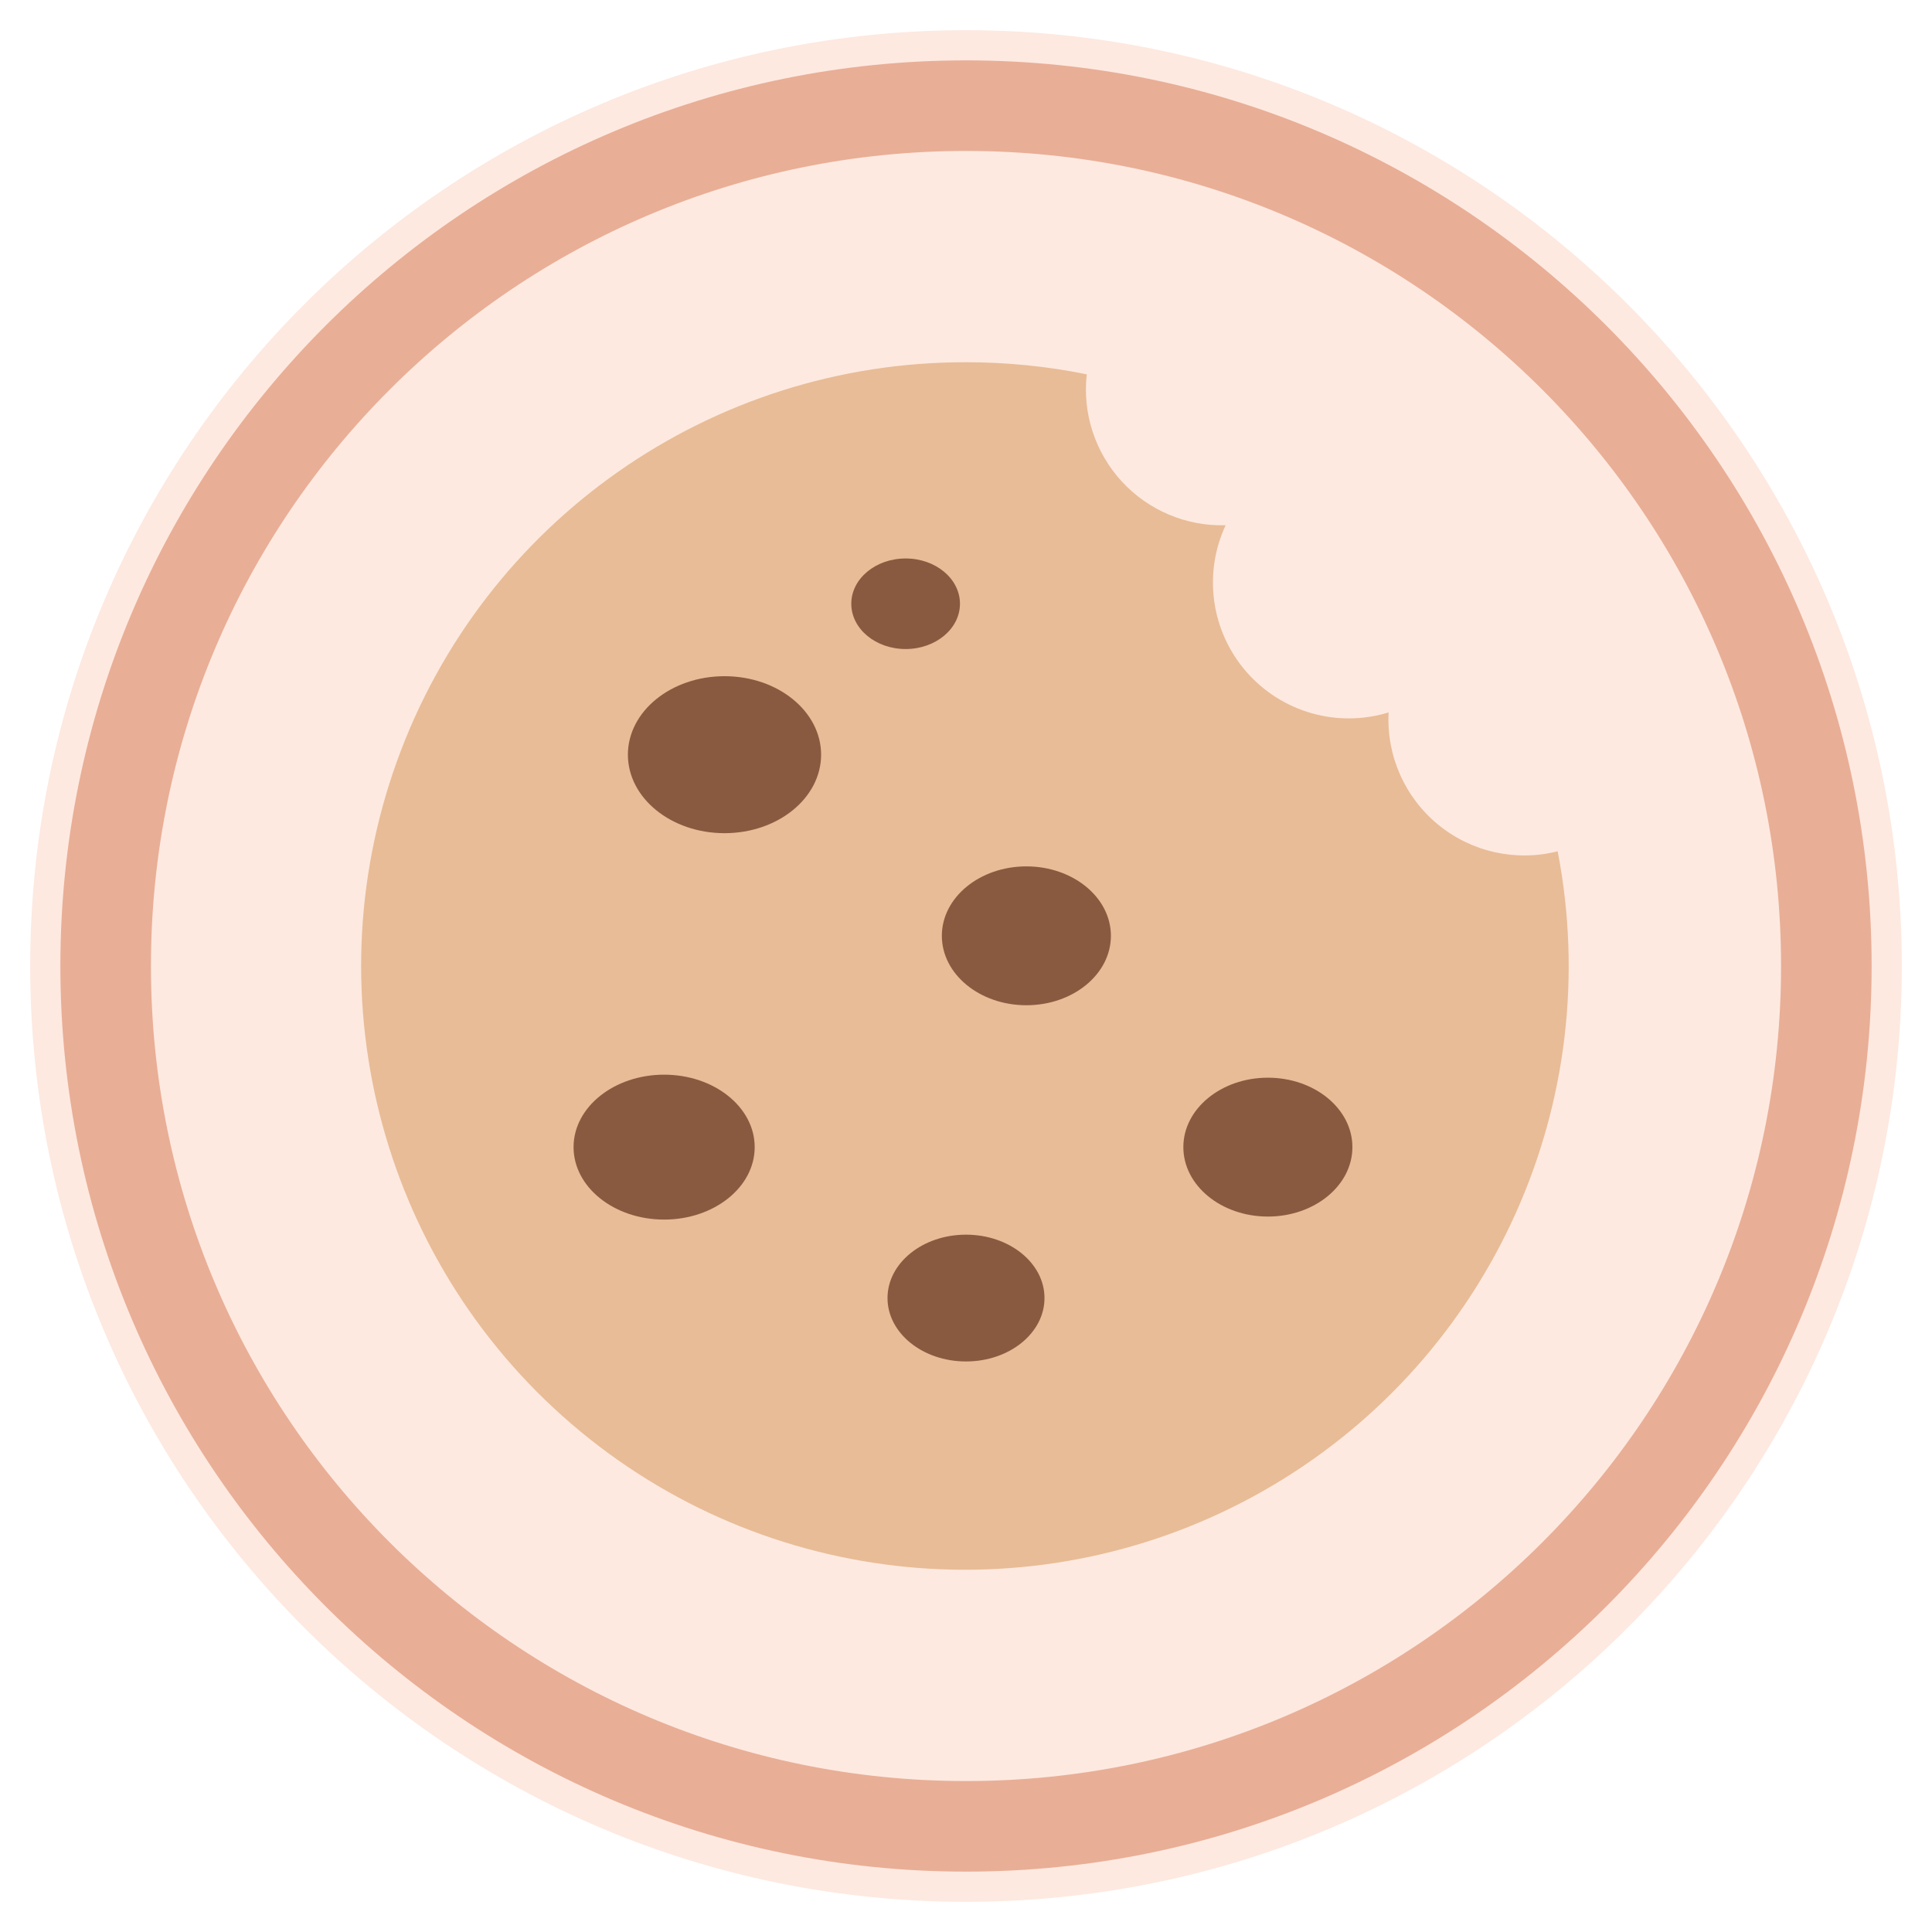
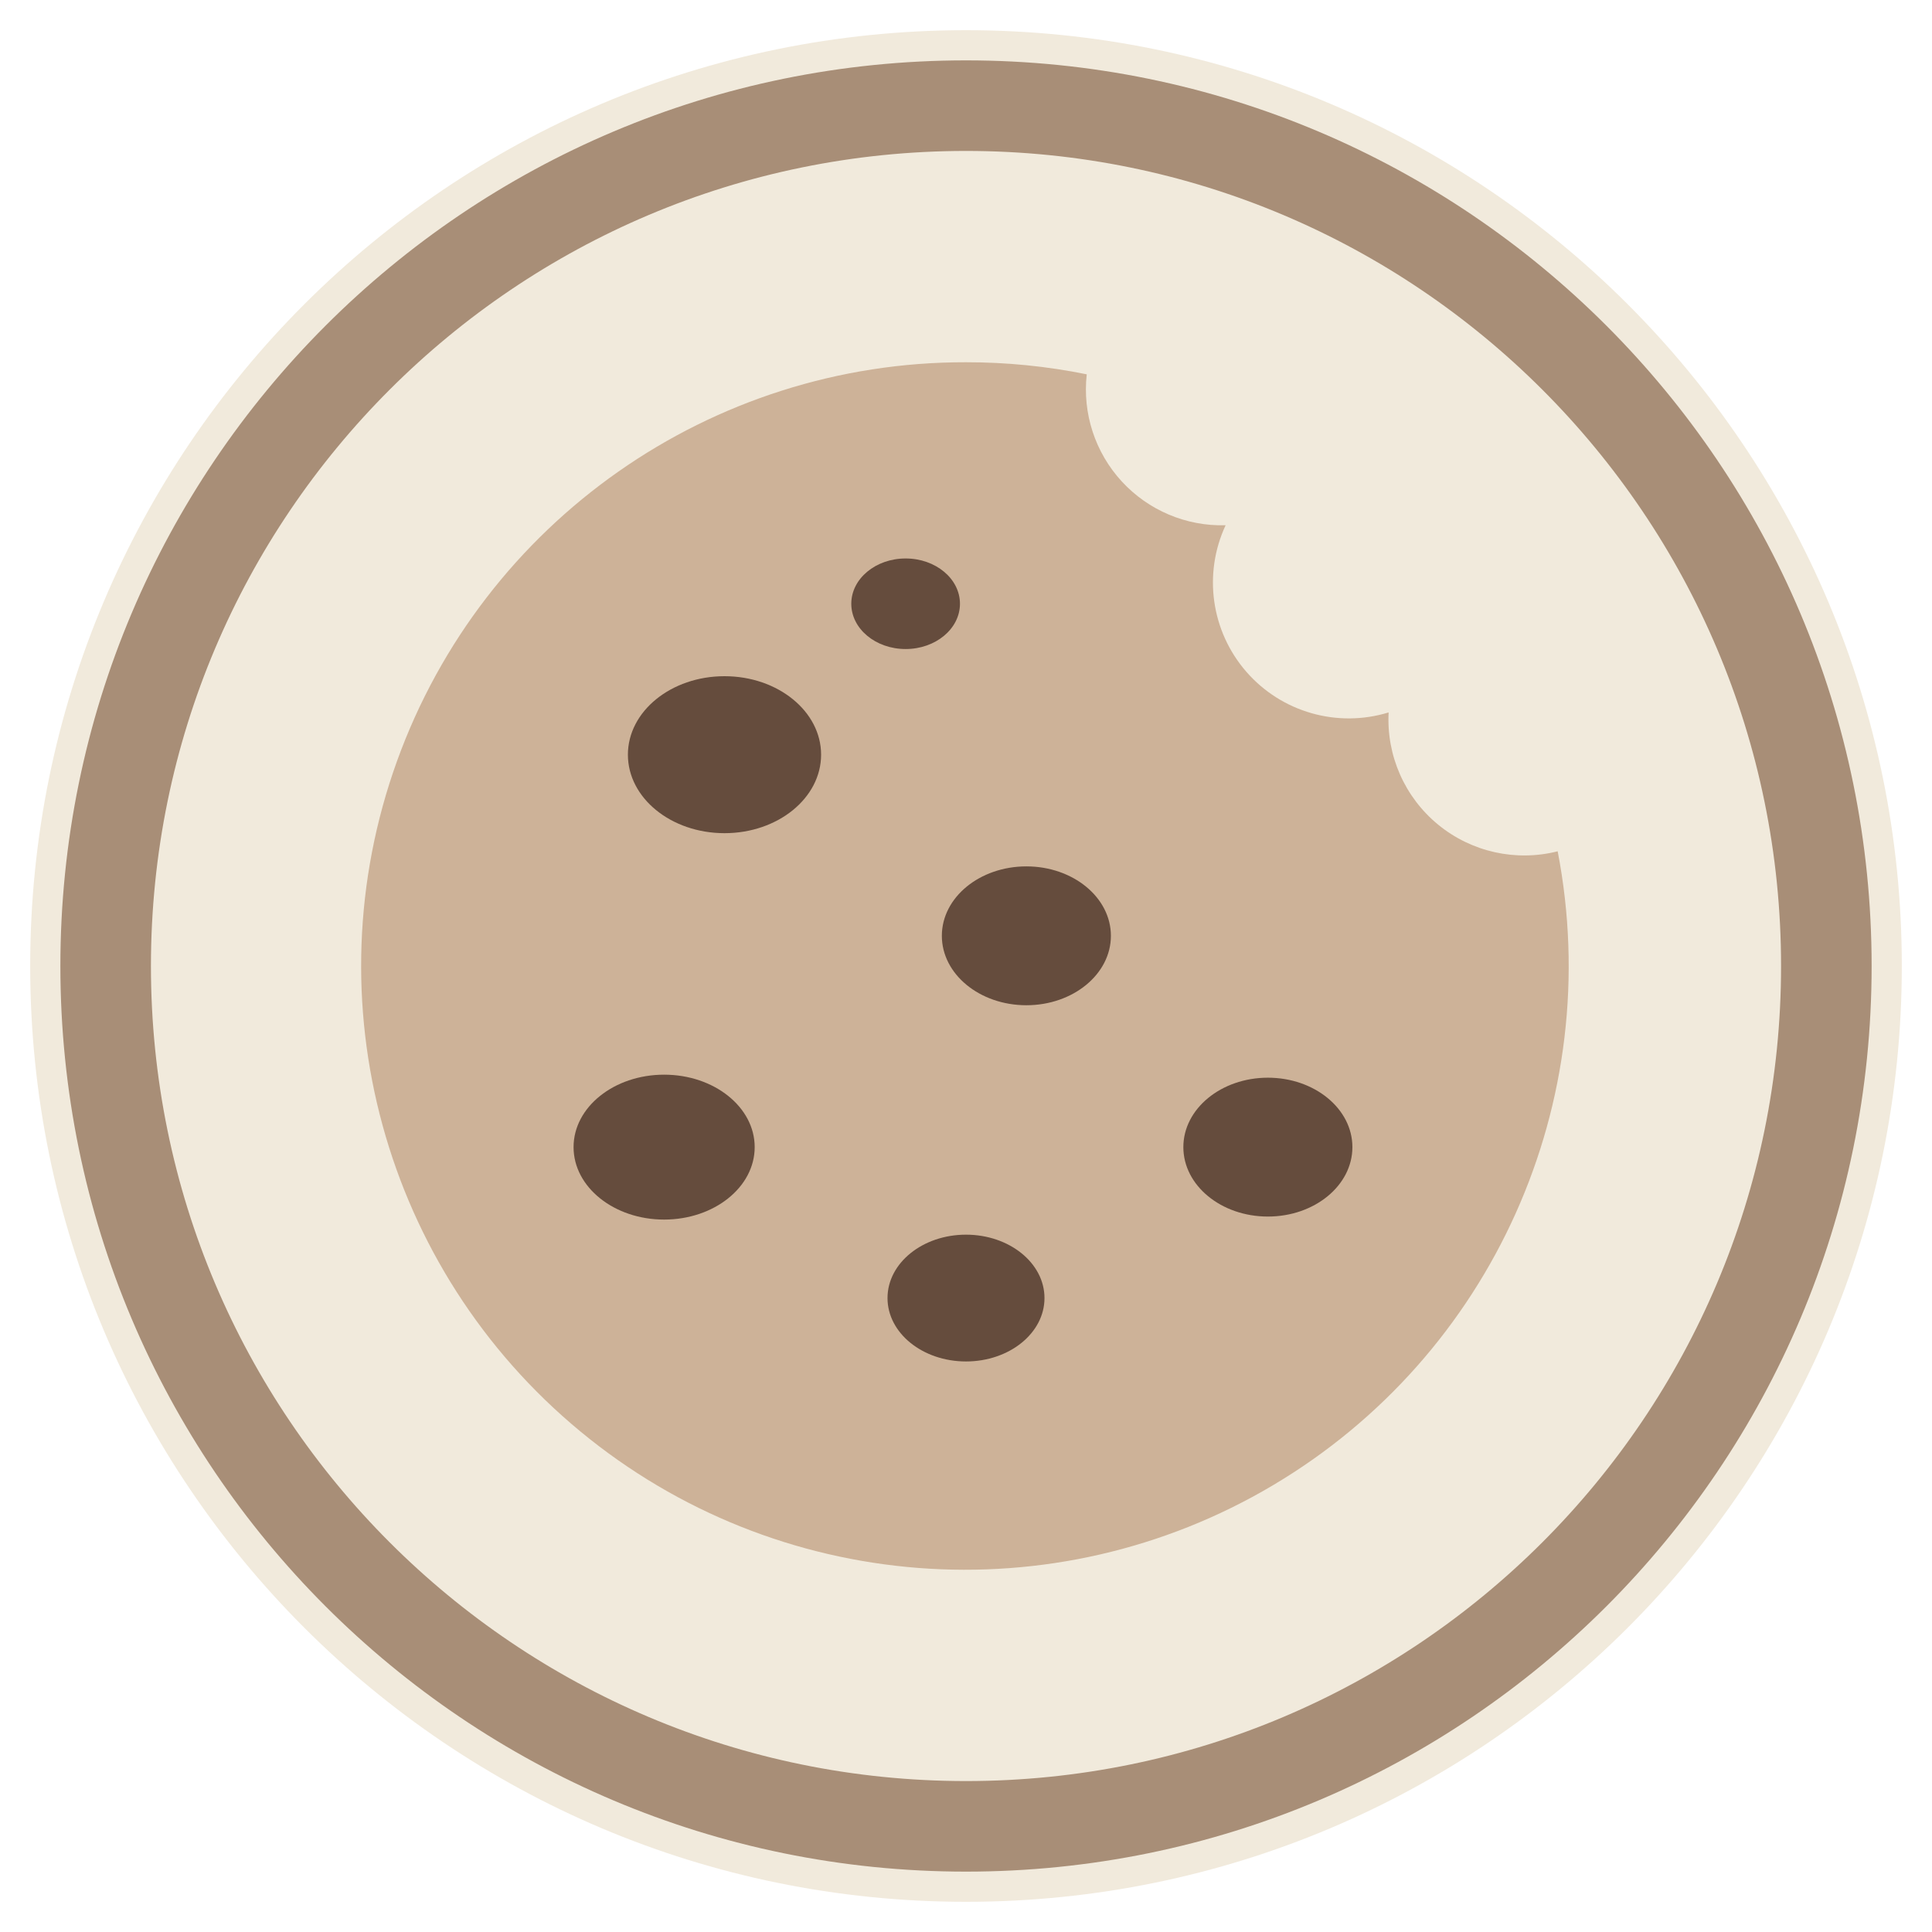
<svg xmlns="http://www.w3.org/2000/svg" viewBox="0 0 64 64">
-   <circle cx="32" cy="32" r="31" fill="#FDE9E0" />
-   <circle cx="32" cy="32" r="28.5" fill="none" stroke="#E9AE96" stroke-width="3" />
-   <path d="M32 12a20 20 0 1 0 19.6 16.2 4.5 4.5 0 0 1-5.6-4.6 4.5 4.5 0 0 1-5.4-6.2A4.5 4.5 0 0 1 36 12.4 20 20 0 0 0 32 12z" fill="#E8BC96" />
-   <g fill="#8A5A40">
+   <circle cx="32" cy="32" r="31" fill="#F1EADC" />
+   <circle cx="32" cy="32" r="28.5" fill="none" stroke="#A88E77" stroke-width="3" />
+   <path d="M32 12a20 20 0 1 0 19.6 16.2 4.5 4.5 0 0 1-5.6-4.6 4.5 4.5 0 0 1-5.4-6.2A4.5 4.5 0 0 1 36 12.4 20 20 0 0 0 32 12z" fill="#CDB298" />
+   <g fill="#654C3D">
    <ellipse cx="24" cy="25" rx="3.2" ry="2.6" />
    <ellipse cx="34" cy="31" rx="2.8" ry="2.3" />
    <ellipse cx="22" cy="38" rx="3" ry="2.4" />
    <ellipse cx="32" cy="43" rx="2.6" ry="2.1" />
    <ellipse cx="42" cy="38" rx="2.8" ry="2.3" />
    <ellipse cx="30" cy="20" rx="1.8" ry="1.5" />
  </g>
</svg>
